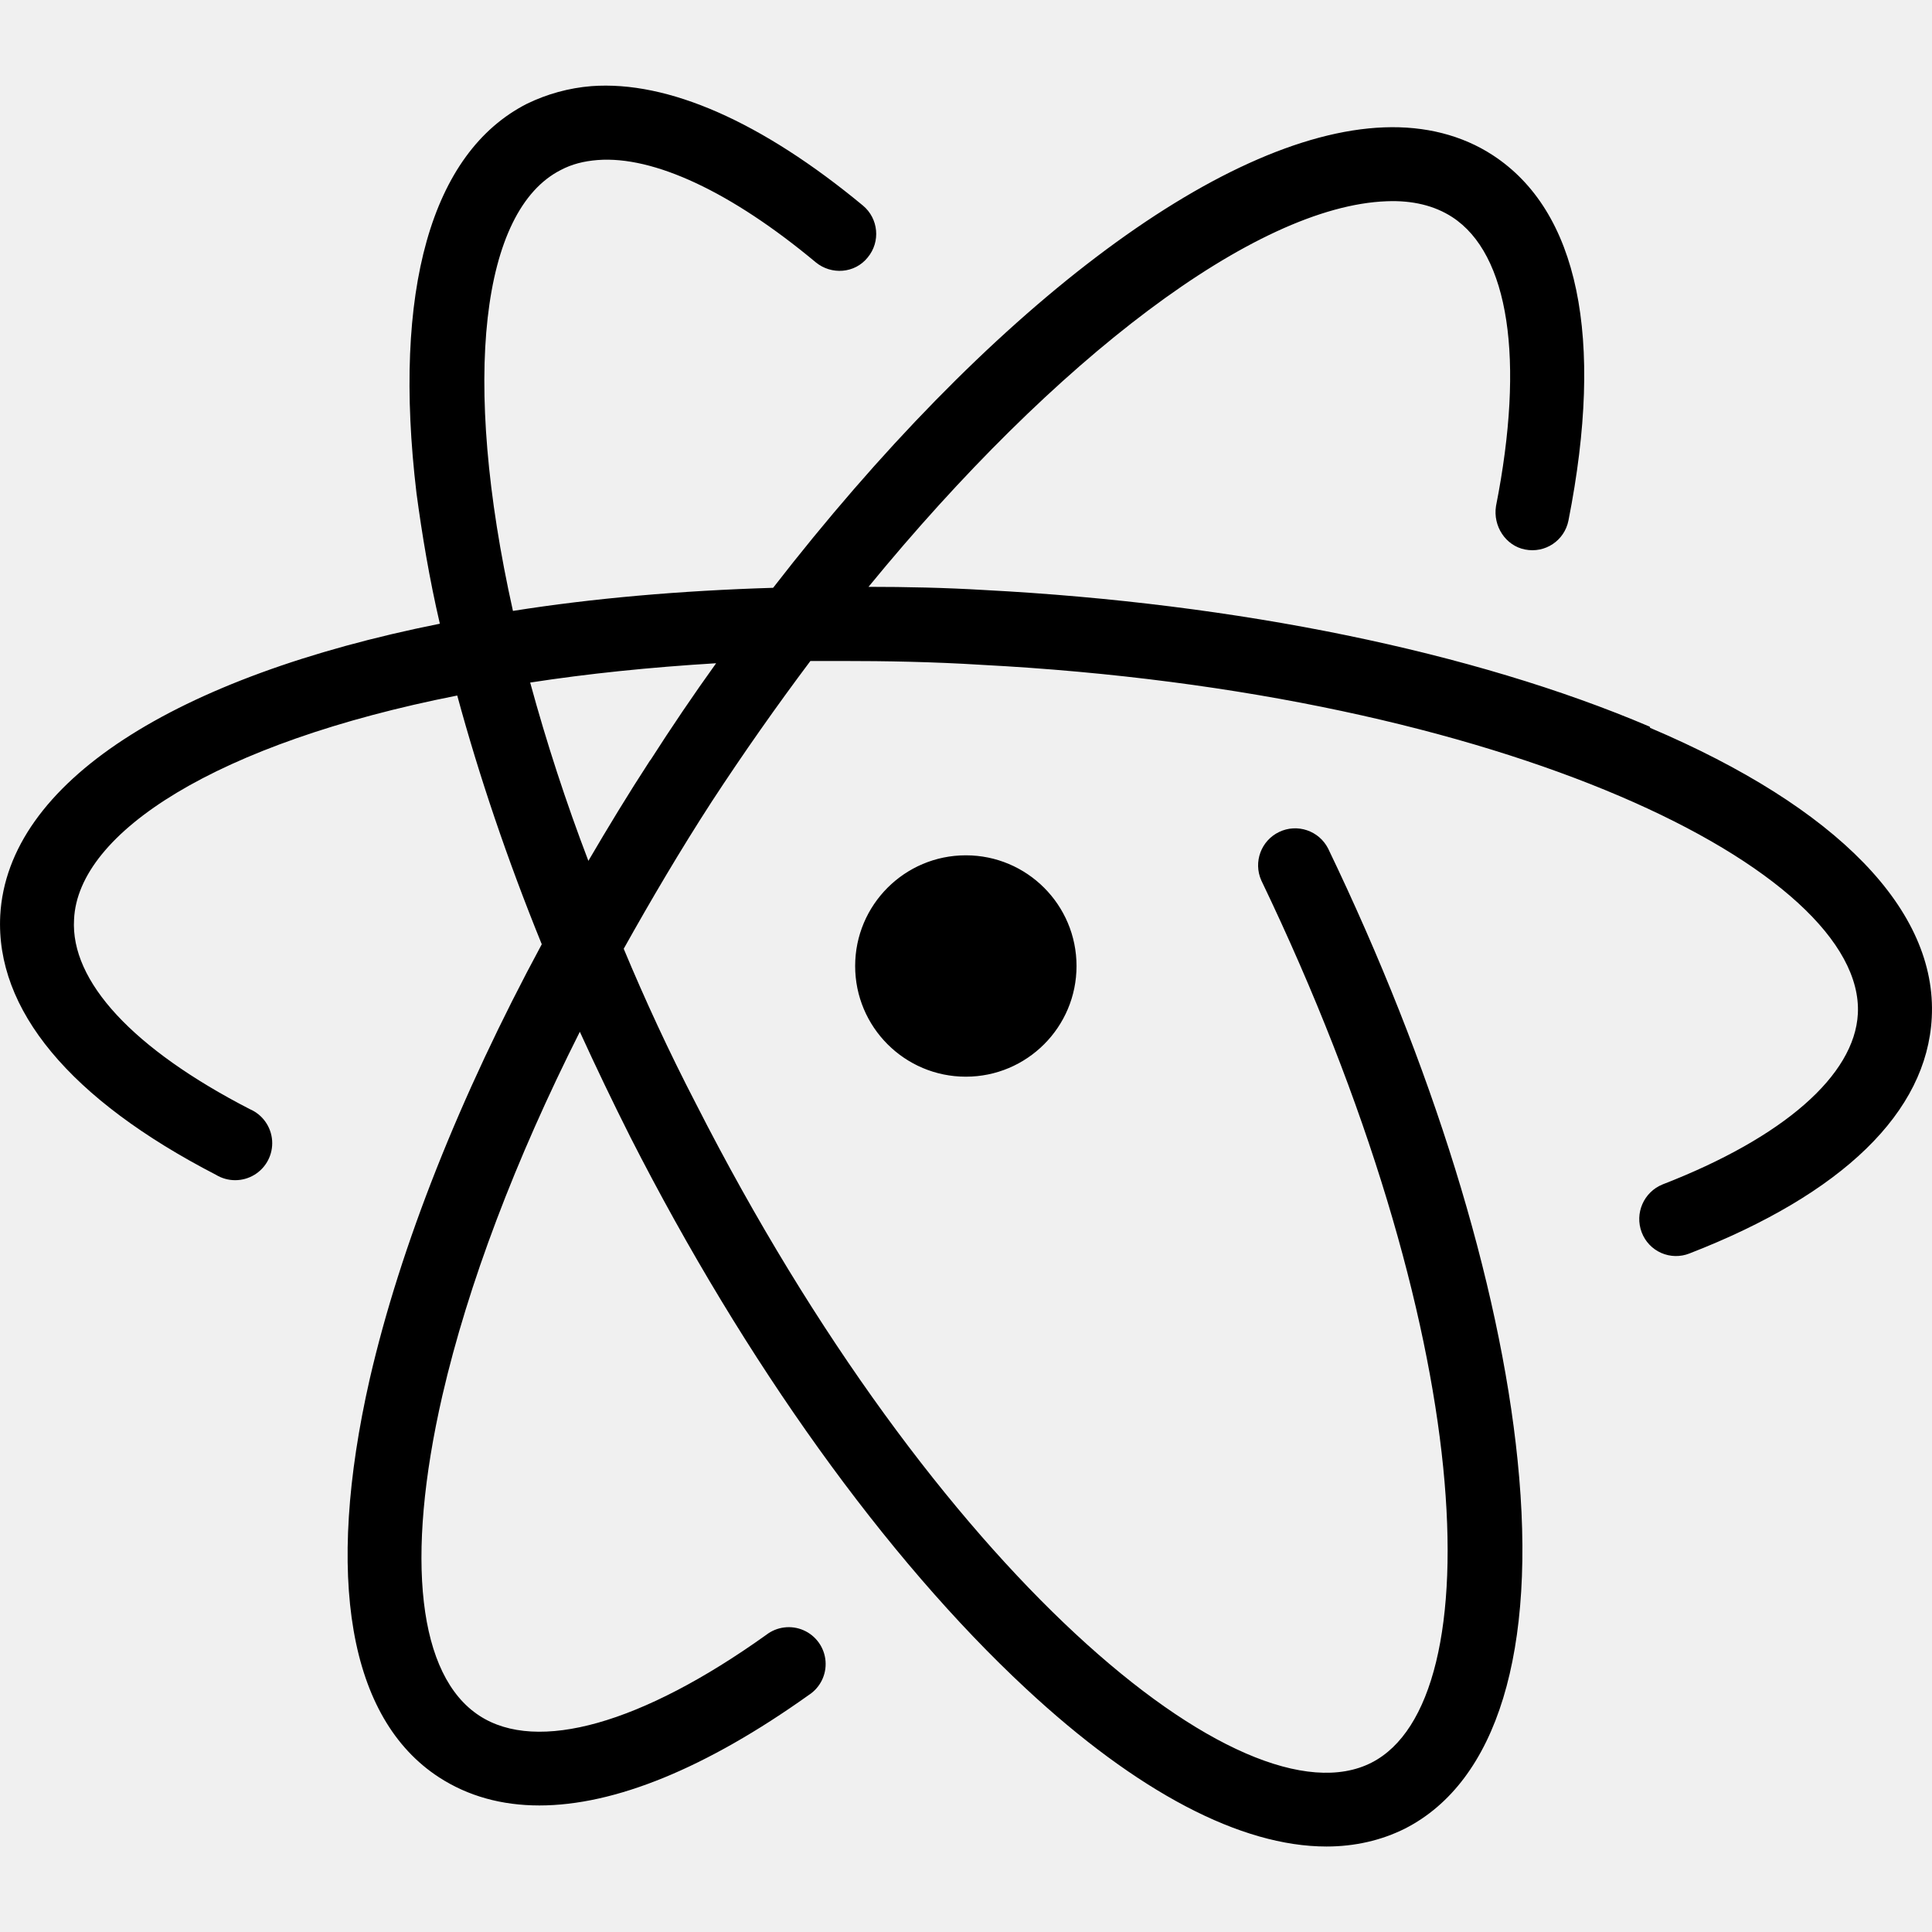
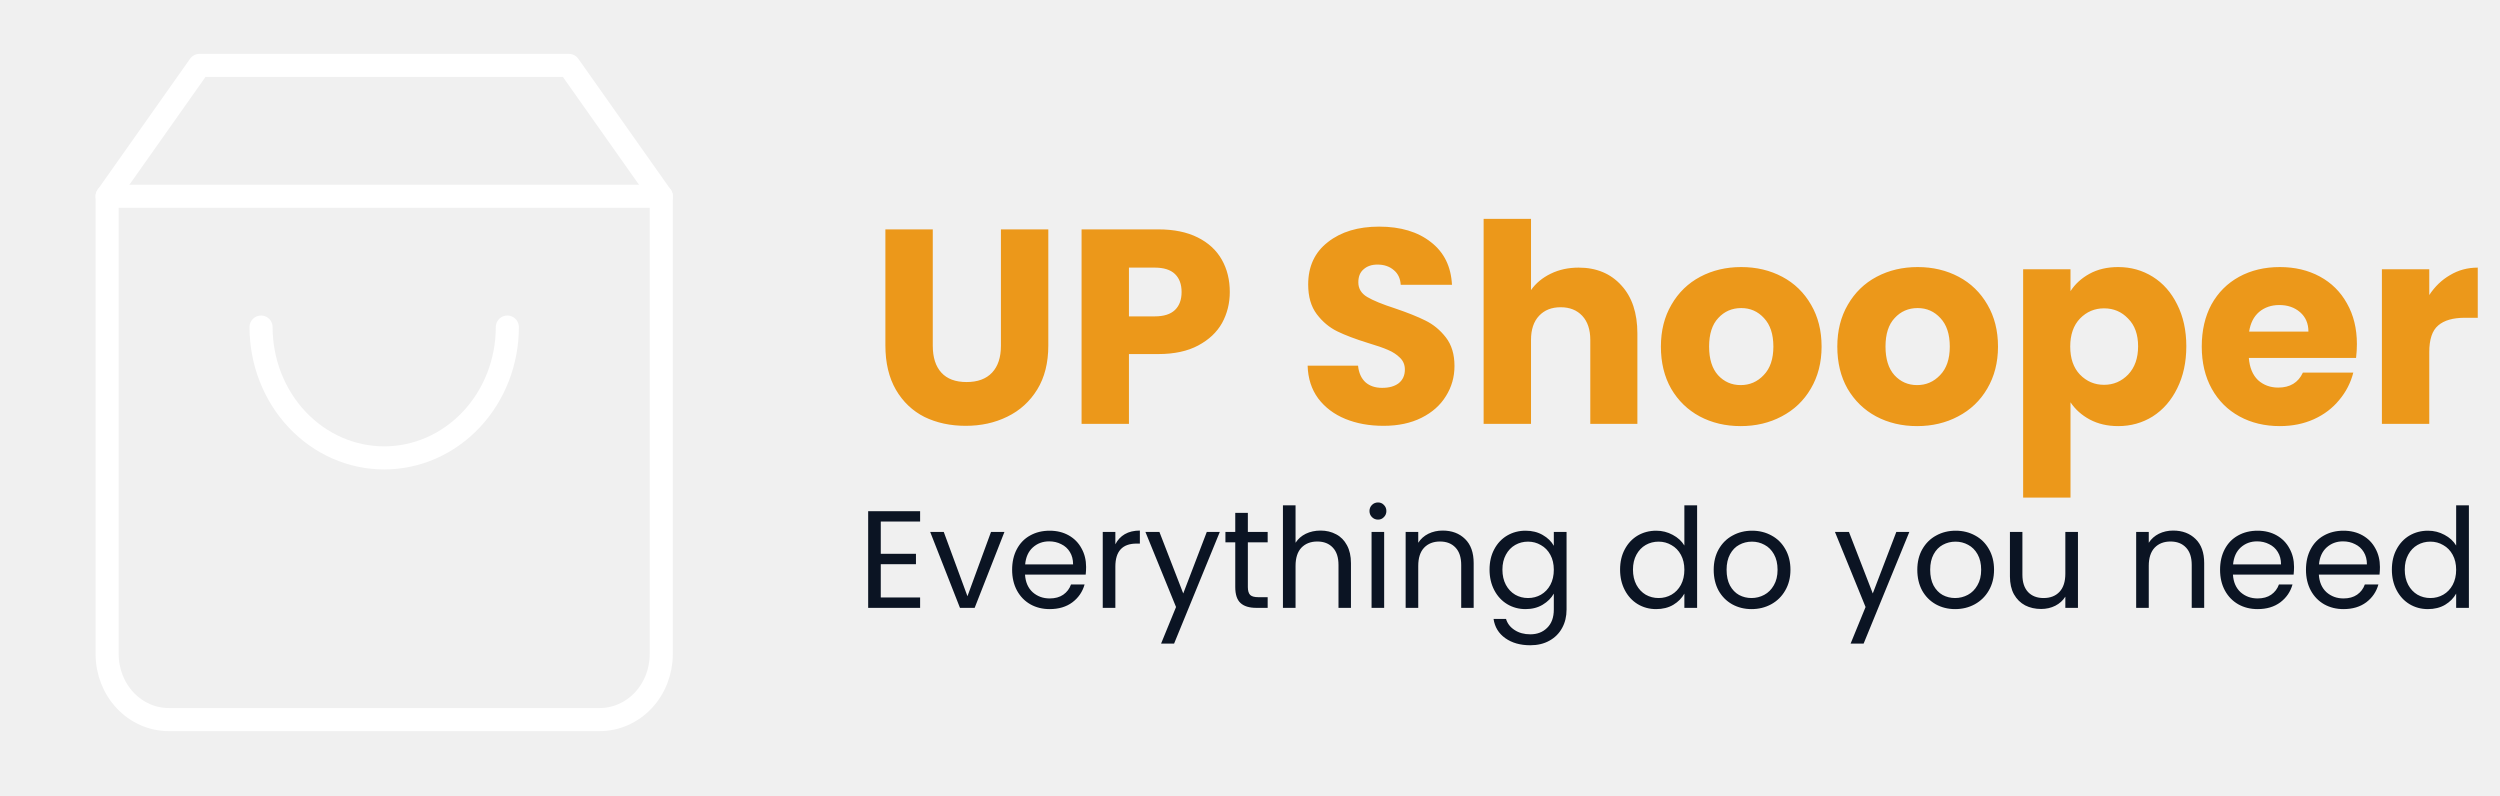
- <svg xmlns="http://www.w3.org/2000/svg" role="img" viewBox="0 0 24 24">
-   <path d="M20.489 9.025c-2.183-.93-5.116-1.53-8.25-1.695-.5-.03-.987-.04-1.45-.04 2.318-2.83 4.802-4.73 6.437-4.79.322-.013.595.055.813.196.706.458.905 1.768.545 3.59-.04.25.12.493.36.54.25.05.49-.11.54-.36.45-2.28.12-3.846-.94-4.538-.38-.248-.84-.365-1.35-.346-2.05.077-4.94 2.3-7.59 5.72-1.154.035-2.24.13-3.232.287-.646-2.897-.39-4.977.594-5.477.138-.073.285-.11.457-.124.697-.054 1.66.395 2.71 1.27.194.16.486.14.646-.06a.458.458 0 00-.06-.645C9.459 1.51 8.297 1 7.347 1.07a2.244 2.244 0 00-.803.22c-1.19.607-1.67 2.327-1.37 4.838.07.52.16 1.062.29 1.62-3.281.656-5.371 1.97-5.461 3.624-.06 1.17.865 2.284 2.68 3.222a.46.46 0 10.42-.816C1.653 13.031.873 12.19.92 11.42c.05-1.08 1.772-2.19 4.76-2.78.27.994.62 2.032 1.05 3.09-1.018 1.888-1.756 3.747-2.137 5.4-.56 2.465-.26 4.22.86 4.948.36.234.78.35 1.247.35.935 0 2.067-.46 3.347-1.372a.458.458 0 10-.53-.746c-1.544 1.103-2.844 1.472-3.562 1.003-.76-.495-.926-1.943-.46-3.976.32-1.386.907-2.93 1.708-4.52.2.438.41.876.63 1.313 1.425 2.796 3.17 5.227 4.91 6.845 1.386 1.29 2.674 1.963 3.735 1.963.35 0 .68-.075.976-.223 1.145-.585 1.64-2.21 1.398-4.575-.224-2.213-1.06-4.91-2.354-7.6a.46.46 0 00-.83.396c2.69 5.602 2.88 10.19 1.37 10.96-1.59.813-5.424-2.355-8.39-8.18-.34-.655-.637-1.3-.9-1.93.34-.608.7-1.22 1.095-1.83.395-.604.806-1.188 1.224-1.745h.394c.54 0 1.126.01 1.734.048 6.53.343 10.975 2.56 10.884 4.334-.04.765-.924 1.538-2.425 2.12a.464.464 0 00-.26.596.455.455 0 00.593.262c1.905-.74 2.95-1.756 3.01-2.93.07-1.33-1.17-2.61-3.5-3.6v-.01zM8.073 9.45c-.27.415-.52.827-.764 1.244a23.66 23.66 0 01-.723-2.215c.713-.11 1.485-.19 2.31-.24-.28.39-.554.794-.82 1.21v-.01zm3.925 1.175a1.375 1.375 0 100 2.75 1.375 1.375 0 100-2.75z" />
+ <svg xmlns="http://www.w3.org/2000/svg" width="154" height="49" viewBox="0 0 154 49" fill="none">
+   <path d="M12.289 4.03L6.6 12.089V40.296C6.6 41.365 7 42.39 7.711 43.146C8.422 43.901 9.387 44.326 10.393 44.326H36.941C37.947 44.326 38.911 43.901 39.623 43.146C40.334 42.39 40.733 41.365 40.733 40.296V12.089L35.044 4.03H12.289Z" stroke="white" stroke-width="1.422" stroke-linecap="round" stroke-linejoin="round" />
+   <path d="M31.252 20.148C31.252 22.286 30.453 24.335 29.03 25.847C27.608 27.358 25.678 28.207 23.667 28.207C21.655 28.207 19.726 27.358 18.303 25.847C16.881 24.335 16.081 22.286 16.081 20.148" stroke="white" stroke-width="1.422" stroke-linecap="round" stroke-linejoin="round" />
+   <path d="M6.6 12.089H40.733" stroke="white" stroke-width="1.422" stroke-linecap="round" stroke-linejoin="round" />
+   <path d="M57.459 14.13V21.298C57.459 22.015 57.635 22.567 57.988 22.954C58.34 23.341 58.858 23.534 59.541 23.534C60.224 23.534 60.747 23.341 61.111 22.954C61.475 22.567 61.657 22.015 61.657 21.298V14.13H64.576V21.281C64.576 22.351 64.348 23.255 63.893 23.995C63.438 24.734 62.823 25.292 62.05 25.667C61.287 26.043 60.434 26.231 59.49 26.231C58.545 26.231 57.698 26.049 56.947 25.684C56.207 25.309 55.621 24.751 55.189 24.012C54.756 23.261 54.54 22.351 54.54 21.281V14.13H57.459ZM75.755 17.987C75.755 18.681 75.596 19.319 75.278 19.899C74.959 20.468 74.47 20.928 73.81 21.281C73.15 21.634 72.331 21.81 71.352 21.81H69.543V26.111H66.625V14.13H71.352C72.308 14.13 73.116 14.295 73.776 14.625C74.436 14.955 74.931 15.41 75.26 15.991C75.591 16.571 75.755 17.236 75.755 17.987ZM71.13 19.489C71.688 19.489 72.103 19.358 72.376 19.097C72.649 18.835 72.786 18.465 72.786 17.987C72.786 17.509 72.649 17.14 72.376 16.878C72.103 16.616 71.688 16.485 71.13 16.485H69.543V19.489H71.13ZM85.226 26.231C84.35 26.231 83.565 26.088 82.871 25.804C82.177 25.519 81.62 25.099 81.199 24.541C80.789 23.983 80.573 23.312 80.55 22.527H83.656C83.702 22.971 83.855 23.312 84.117 23.551C84.379 23.779 84.72 23.892 85.141 23.892C85.573 23.892 85.915 23.796 86.165 23.602C86.415 23.398 86.54 23.119 86.54 22.766C86.54 22.47 86.438 22.226 86.233 22.032C86.04 21.839 85.795 21.679 85.499 21.554C85.215 21.429 84.805 21.287 84.271 21.128C83.497 20.889 82.865 20.65 82.376 20.411C81.887 20.172 81.466 19.819 81.113 19.353C80.761 18.886 80.584 18.277 80.584 17.526C80.584 16.412 80.988 15.541 81.796 14.915C82.604 14.278 83.656 13.96 84.953 13.96C86.273 13.96 87.337 14.278 88.145 14.915C88.953 15.541 89.385 16.417 89.442 17.544H86.284C86.262 17.157 86.12 16.855 85.858 16.639C85.596 16.412 85.26 16.298 84.851 16.298C84.498 16.298 84.214 16.395 83.998 16.588C83.781 16.77 83.673 17.037 83.673 17.39C83.673 17.777 83.855 18.078 84.219 18.294C84.584 18.511 85.152 18.744 85.926 18.994C86.7 19.256 87.326 19.506 87.803 19.745C88.293 19.984 88.714 20.331 89.066 20.786C89.419 21.241 89.596 21.827 89.596 22.544C89.596 23.227 89.419 23.847 89.066 24.404C88.725 24.962 88.224 25.406 87.564 25.736C86.905 26.066 86.125 26.231 85.226 26.231ZM97.245 16.485C98.338 16.485 99.214 16.85 99.874 17.578C100.534 18.295 100.863 19.284 100.863 20.547V26.111H97.962V20.94C97.962 20.303 97.797 19.808 97.467 19.455C97.137 19.102 96.694 18.926 96.136 18.926C95.579 18.926 95.135 19.102 94.805 19.455C94.475 19.808 94.31 20.303 94.31 20.94V26.111H91.391V13.482H94.31V17.868C94.606 17.447 95.01 17.111 95.522 16.861C96.034 16.611 96.608 16.485 97.245 16.485ZM107.226 26.248C106.293 26.248 105.451 26.049 104.701 25.65C103.961 25.252 103.375 24.683 102.943 23.944C102.522 23.204 102.311 22.339 102.311 21.349C102.311 20.371 102.527 19.512 102.96 18.772C103.392 18.021 103.984 17.447 104.735 17.049C105.486 16.651 106.328 16.451 107.261 16.451C108.194 16.451 109.035 16.651 109.786 17.049C110.537 17.447 111.129 18.021 111.561 18.772C111.994 19.512 112.21 20.371 112.21 21.349C112.21 22.328 111.988 23.193 111.544 23.944C111.112 24.683 110.515 25.252 109.752 25.65C109.001 26.049 108.159 26.248 107.226 26.248ZM107.226 23.722C107.784 23.722 108.256 23.517 108.643 23.107C109.041 22.698 109.24 22.112 109.24 21.349C109.24 20.587 109.047 20.001 108.66 19.592C108.285 19.182 107.818 18.977 107.261 18.977C106.692 18.977 106.219 19.182 105.844 19.592C105.469 19.99 105.281 20.576 105.281 21.349C105.281 22.112 105.463 22.698 105.827 23.107C106.202 23.517 106.669 23.722 107.226 23.722ZM118.093 26.248C117.16 26.248 116.318 26.049 115.567 25.65C114.828 25.252 114.242 24.683 113.809 23.944C113.388 23.204 113.178 22.339 113.178 21.349C113.178 20.371 113.394 19.512 113.826 18.772C114.259 18.021 114.85 17.447 115.601 17.049C116.352 16.651 117.194 16.451 118.127 16.451C119.06 16.451 119.902 16.651 120.653 17.049C121.404 17.447 121.996 18.021 122.428 18.772C122.86 19.512 123.077 20.371 123.077 21.349C123.077 22.328 122.855 23.193 122.411 23.944C121.979 24.683 121.381 25.252 120.619 25.65C119.868 26.049 119.026 26.248 118.093 26.248ZM118.093 23.722C118.651 23.722 119.123 23.517 119.51 23.107C119.908 22.698 120.107 22.112 120.107 21.349C120.107 20.587 119.914 20.001 119.527 19.592C119.151 19.182 118.685 18.977 118.127 18.977C117.558 18.977 117.086 19.182 116.711 19.592C116.335 19.99 116.147 20.576 116.147 21.349C116.147 22.112 116.33 22.698 116.694 23.107C117.069 23.517 117.536 23.722 118.093 23.722ZM127.543 17.936C127.828 17.492 128.22 17.134 128.721 16.861C129.221 16.588 129.807 16.451 130.479 16.451C131.264 16.451 131.975 16.651 132.612 17.049C133.249 17.447 133.75 18.016 134.114 18.755C134.489 19.495 134.677 20.354 134.677 21.332C134.677 22.311 134.489 23.176 134.114 23.927C133.75 24.666 133.249 25.241 132.612 25.65C131.975 26.049 131.264 26.248 130.479 26.248C129.819 26.248 129.233 26.111 128.721 25.838C128.22 25.565 127.828 25.212 127.543 24.78V30.651H124.625V16.588H127.543V17.936ZM131.707 21.332C131.707 20.604 131.503 20.035 131.093 19.626C130.695 19.205 130.2 18.994 129.608 18.994C129.028 18.994 128.533 19.205 128.123 19.626C127.725 20.047 127.526 20.621 127.526 21.349C127.526 22.078 127.725 22.652 128.123 23.073C128.533 23.494 129.028 23.705 129.608 23.705C130.189 23.705 130.683 23.494 131.093 23.073C131.503 22.641 131.707 22.061 131.707 21.332ZM145.185 21.196C145.185 21.469 145.168 21.753 145.134 22.049H138.529C138.575 22.641 138.762 23.096 139.092 23.415C139.434 23.722 139.849 23.875 140.338 23.875C141.066 23.875 141.573 23.568 141.857 22.954H144.963C144.804 23.579 144.514 24.143 144.093 24.643C143.683 25.144 143.166 25.537 142.54 25.821C141.914 26.105 141.214 26.248 140.441 26.248C139.508 26.248 138.677 26.049 137.949 25.65C137.221 25.252 136.652 24.683 136.242 23.944C135.833 23.204 135.628 22.339 135.628 21.349C135.628 20.36 135.827 19.495 136.225 18.755C136.635 18.016 137.204 17.447 137.932 17.049C138.66 16.651 139.496 16.451 140.441 16.451C141.362 16.451 142.181 16.645 142.898 17.032C143.615 17.419 144.173 17.97 144.571 18.687C144.98 19.404 145.185 20.24 145.185 21.196ZM142.199 20.428C142.199 19.927 142.028 19.529 141.687 19.233C141.345 18.937 140.919 18.79 140.407 18.79C139.917 18.79 139.502 18.932 139.161 19.216C138.831 19.501 138.626 19.904 138.546 20.428H142.199ZM149.643 18.175C149.985 17.652 150.411 17.242 150.923 16.946C151.435 16.639 152.004 16.485 152.63 16.485V19.575H151.828C151.1 19.575 150.553 19.734 150.189 20.052C149.825 20.36 149.643 20.906 149.643 21.691V26.111H146.725V16.588H149.643V18.175Z" fill="#EC981A" />
+   <path d="M54.256 32.128V34.116H56.423V34.756H54.256V36.804H56.679V37.444H53.479V31.488H56.679V32.128H54.256ZM59.595 36.728L61.046 32.768H61.873L60.039 37.444H59.134L57.3 32.768H58.136L59.595 36.728ZM66.904 34.927C66.904 35.075 66.896 35.231 66.879 35.396H63.141C63.17 35.857 63.326 36.218 63.611 36.48C63.901 36.736 64.251 36.864 64.66 36.864C64.996 36.864 65.275 36.787 65.496 36.634C65.724 36.474 65.883 36.264 65.974 36.002H66.811C66.685 36.452 66.435 36.819 66.059 37.103C65.684 37.382 65.218 37.521 64.66 37.521C64.216 37.521 63.818 37.422 63.465 37.223C63.118 37.023 62.845 36.742 62.646 36.378C62.447 36.008 62.347 35.581 62.347 35.098C62.347 34.614 62.444 34.19 62.638 33.826C62.831 33.462 63.101 33.183 63.448 32.99C63.801 32.791 64.205 32.691 64.66 32.691C65.104 32.691 65.496 32.788 65.838 32.981C66.179 33.175 66.441 33.442 66.623 33.784C66.811 34.119 66.904 34.5 66.904 34.927ZM66.102 34.765C66.102 34.469 66.037 34.216 65.906 34.005C65.775 33.789 65.596 33.627 65.368 33.519C65.147 33.405 64.899 33.348 64.626 33.348C64.233 33.348 63.898 33.474 63.619 33.724C63.346 33.974 63.19 34.321 63.15 34.765H66.102ZM68.706 33.528C68.842 33.26 69.036 33.053 69.286 32.905C69.542 32.757 69.852 32.683 70.216 32.683V33.485H70.011C69.141 33.485 68.706 33.957 68.706 34.901V37.444H67.929V32.768H68.706V33.528ZM75.14 32.768L72.324 39.646H71.522L72.444 37.393L70.558 32.768H71.42L72.888 36.557L74.338 32.768H75.14ZM76.868 33.408V36.164C76.868 36.392 76.917 36.554 77.013 36.651C77.11 36.742 77.278 36.787 77.517 36.787H78.088V37.444H77.389C76.956 37.444 76.632 37.345 76.416 37.146C76.2 36.947 76.092 36.62 76.092 36.164V33.408H75.486V32.768H76.092V31.591H76.868V32.768H78.088V33.408H76.868ZM81.35 32.683C81.703 32.683 82.022 32.76 82.306 32.913C82.591 33.061 82.812 33.286 82.972 33.587C83.137 33.889 83.219 34.256 83.219 34.688V37.444H82.451V34.799C82.451 34.333 82.335 33.977 82.101 33.732C81.868 33.482 81.549 33.357 81.146 33.357C80.736 33.357 80.409 33.485 80.164 33.741C79.925 33.997 79.806 34.37 79.806 34.859V37.444H79.029V31.13H79.806V33.434C79.96 33.195 80.17 33.01 80.437 32.879C80.71 32.748 81.015 32.683 81.35 32.683ZM84.889 32.009C84.741 32.009 84.616 31.957 84.513 31.855C84.411 31.753 84.36 31.628 84.36 31.48C84.36 31.332 84.411 31.207 84.513 31.104C84.616 31.002 84.741 30.951 84.889 30.951C85.031 30.951 85.15 31.002 85.247 31.104C85.35 31.207 85.401 31.332 85.401 31.48C85.401 31.628 85.35 31.753 85.247 31.855C85.15 31.957 85.031 32.009 84.889 32.009ZM85.264 32.768V37.444H84.488V32.768H85.264ZM88.866 32.683C89.435 32.683 89.896 32.856 90.249 33.203C90.601 33.545 90.778 34.04 90.778 34.688V37.444H90.01V34.799C90.01 34.333 89.893 33.977 89.66 33.732C89.426 33.482 89.108 33.357 88.704 33.357C88.294 33.357 87.967 33.485 87.723 33.741C87.484 33.997 87.364 34.37 87.364 34.859V37.444H86.588V32.768H87.364V33.434C87.518 33.195 87.725 33.01 87.987 32.879C88.254 32.748 88.547 32.683 88.866 32.683ZM93.975 32.691C94.378 32.691 94.731 32.779 95.033 32.956C95.34 33.132 95.567 33.354 95.715 33.621V32.768H96.5V37.547C96.5 37.974 96.409 38.352 96.227 38.682C96.045 39.017 95.784 39.279 95.442 39.467C95.107 39.655 94.714 39.748 94.265 39.748C93.65 39.748 93.138 39.603 92.729 39.313C92.319 39.023 92.077 38.628 92.003 38.127H92.771C92.857 38.411 93.033 38.639 93.3 38.81C93.568 38.986 93.889 39.074 94.265 39.074C94.691 39.074 95.038 38.941 95.306 38.673C95.579 38.406 95.715 38.03 95.715 37.547V36.566C95.562 36.839 95.334 37.066 95.033 37.248C94.731 37.43 94.378 37.521 93.975 37.521C93.559 37.521 93.181 37.419 92.84 37.214C92.504 37.009 92.239 36.722 92.046 36.352C91.853 35.982 91.756 35.561 91.756 35.089C91.756 34.611 91.853 34.193 92.046 33.835C92.239 33.471 92.504 33.189 92.84 32.99C93.181 32.791 93.559 32.691 93.975 32.691ZM95.715 35.098C95.715 34.745 95.644 34.438 95.502 34.176C95.36 33.914 95.166 33.715 94.922 33.579C94.683 33.437 94.418 33.365 94.128 33.365C93.838 33.365 93.573 33.434 93.335 33.57C93.096 33.707 92.905 33.906 92.763 34.168C92.621 34.429 92.549 34.736 92.549 35.089C92.549 35.448 92.621 35.761 92.763 36.028C92.905 36.29 93.096 36.492 93.335 36.634C93.573 36.77 93.838 36.839 94.128 36.839C94.418 36.839 94.683 36.77 94.922 36.634C95.166 36.492 95.36 36.29 95.502 36.028C95.644 35.761 95.715 35.45 95.715 35.098ZM99.797 35.089C99.797 34.611 99.894 34.193 100.088 33.835C100.281 33.471 100.546 33.189 100.881 32.99C101.223 32.791 101.604 32.691 102.025 32.691C102.389 32.691 102.727 32.777 103.04 32.947C103.353 33.112 103.592 33.331 103.757 33.604V31.13H104.542V37.444H103.757V36.566C103.603 36.844 103.376 37.075 103.074 37.257C102.773 37.433 102.42 37.521 102.016 37.521C101.601 37.521 101.223 37.419 100.881 37.214C100.546 37.009 100.281 36.722 100.088 36.352C99.894 35.982 99.797 35.561 99.797 35.089ZM103.757 35.098C103.757 34.745 103.686 34.438 103.544 34.176C103.401 33.914 103.208 33.715 102.963 33.579C102.724 33.437 102.46 33.365 102.17 33.365C101.88 33.365 101.615 33.434 101.376 33.57C101.137 33.707 100.947 33.906 100.804 34.168C100.662 34.429 100.591 34.736 100.591 35.089C100.591 35.448 100.662 35.761 100.804 36.028C100.947 36.29 101.137 36.492 101.376 36.634C101.615 36.77 101.88 36.839 102.17 36.839C102.46 36.839 102.724 36.77 102.963 36.634C103.208 36.492 103.401 36.29 103.544 36.028C103.686 35.761 103.757 35.45 103.757 35.098ZM107.894 37.521C107.456 37.521 107.058 37.422 106.699 37.223C106.346 37.023 106.068 36.742 105.863 36.378C105.664 36.008 105.564 35.581 105.564 35.098C105.564 34.62 105.667 34.199 105.871 33.835C106.082 33.465 106.366 33.183 106.725 32.99C107.083 32.791 107.484 32.691 107.928 32.691C108.372 32.691 108.773 32.791 109.131 32.99C109.49 33.183 109.771 33.462 109.976 33.826C110.186 34.19 110.292 34.614 110.292 35.098C110.292 35.581 110.184 36.008 109.967 36.378C109.757 36.742 109.47 37.023 109.106 37.223C108.741 37.422 108.338 37.521 107.894 37.521ZM107.894 36.839C108.173 36.839 108.434 36.773 108.679 36.642C108.923 36.511 109.12 36.315 109.268 36.053C109.421 35.792 109.498 35.473 109.498 35.098C109.498 34.722 109.424 34.404 109.276 34.142C109.128 33.88 108.935 33.687 108.696 33.562C108.457 33.431 108.198 33.365 107.919 33.365C107.635 33.365 107.373 33.431 107.134 33.562C106.901 33.687 106.713 33.88 106.571 34.142C106.429 34.404 106.358 34.722 106.358 35.098C106.358 35.479 106.426 35.8 106.563 36.062C106.705 36.324 106.893 36.52 107.126 36.651C107.359 36.776 107.615 36.839 107.894 36.839ZM117.615 32.768L114.799 39.646H113.997L114.919 37.393L113.033 32.768H113.895L115.363 36.557L116.813 32.768H117.615ZM120.435 37.521C119.997 37.521 119.599 37.422 119.241 37.223C118.888 37.023 118.609 36.742 118.405 36.378C118.205 36.008 118.106 35.581 118.106 35.098C118.106 34.62 118.208 34.199 118.413 33.835C118.624 33.465 118.908 33.183 119.266 32.99C119.625 32.791 120.026 32.691 120.47 32.691C120.913 32.691 121.314 32.791 121.673 32.99C122.031 33.183 122.313 33.462 122.518 33.826C122.728 34.19 122.833 34.614 122.833 35.098C122.833 35.581 122.725 36.008 122.509 36.378C122.299 36.742 122.011 37.023 121.647 37.223C121.283 37.422 120.879 37.521 120.435 37.521ZM120.435 36.839C120.714 36.839 120.976 36.773 121.221 36.642C121.465 36.511 121.661 36.315 121.809 36.053C121.963 35.792 122.04 35.473 122.04 35.098C122.04 34.722 121.966 34.404 121.818 34.142C121.67 33.88 121.477 33.687 121.238 33.562C120.999 33.431 120.74 33.365 120.461 33.365C120.177 33.365 119.915 33.431 119.676 33.562C119.443 33.687 119.255 33.88 119.113 34.142C118.971 34.404 118.899 34.722 118.899 35.098C118.899 35.479 118.968 35.8 119.104 36.062C119.246 36.324 119.434 36.52 119.667 36.651C119.901 36.776 120.157 36.839 120.435 36.839ZM128.002 32.768V37.444H127.225V36.753C127.077 36.992 126.869 37.18 126.602 37.316C126.34 37.447 126.05 37.513 125.732 37.513C125.368 37.513 125.04 37.439 124.75 37.291C124.46 37.137 124.23 36.91 124.059 36.608C123.894 36.307 123.812 35.94 123.812 35.507V32.768H124.58V35.405C124.58 35.866 124.696 36.221 124.93 36.472C125.163 36.716 125.481 36.839 125.885 36.839C126.301 36.839 126.628 36.711 126.867 36.455C127.106 36.199 127.225 35.826 127.225 35.337V32.768H128.002ZM133.866 32.683C134.435 32.683 134.896 32.856 135.248 33.203C135.601 33.545 135.778 34.04 135.778 34.688V37.444H135.01V34.799C135.01 34.333 134.893 33.977 134.66 33.732C134.426 33.482 134.108 33.357 133.704 33.357C133.294 33.357 132.967 33.485 132.723 33.741C132.484 33.997 132.364 34.37 132.364 34.859V37.444H131.588V32.768H132.364V33.434C132.518 33.195 132.725 33.01 132.987 32.879C133.255 32.748 133.547 32.683 133.866 32.683ZM141.313 34.927C141.313 35.075 141.304 35.231 141.287 35.396H137.549C137.578 35.857 137.734 36.218 138.019 36.48C138.309 36.736 138.659 36.864 139.068 36.864C139.404 36.864 139.683 36.787 139.905 36.634C140.132 36.474 140.292 36.264 140.383 36.002H141.219C141.094 36.452 140.843 36.819 140.468 37.103C140.092 37.382 139.626 37.521 139.068 37.521C138.625 37.521 138.226 37.422 137.874 37.223C137.527 37.023 137.254 36.742 137.055 36.378C136.855 36.008 136.756 35.581 136.756 35.098C136.756 34.614 136.853 34.19 137.046 33.826C137.239 33.462 137.51 33.183 137.857 32.99C138.209 32.791 138.613 32.691 139.068 32.691C139.512 32.691 139.905 32.788 140.246 32.981C140.587 33.175 140.849 33.442 141.031 33.784C141.219 34.119 141.313 34.5 141.313 34.927ZM140.511 34.765C140.511 34.469 140.445 34.216 140.314 34.005C140.183 33.789 140.004 33.627 139.777 33.519C139.555 33.405 139.307 33.348 139.034 33.348C138.642 33.348 138.306 33.474 138.027 33.724C137.754 33.974 137.598 34.321 137.558 34.765H140.511ZM146.604 34.927C146.604 35.075 146.596 35.231 146.579 35.396H142.841C142.87 35.857 143.026 36.218 143.31 36.48C143.601 36.736 143.95 36.864 144.36 36.864C144.696 36.864 144.974 36.787 145.196 36.634C145.424 36.474 145.583 36.264 145.674 36.002H146.51C146.385 36.452 146.135 36.819 145.76 37.103C145.384 37.382 144.918 37.521 144.36 37.521C143.916 37.521 143.518 37.422 143.165 37.223C142.818 37.023 142.545 36.742 142.346 36.378C142.147 36.008 142.048 35.581 142.048 35.098C142.048 34.614 142.144 34.19 142.338 33.826C142.531 33.462 142.801 33.183 143.148 32.99C143.501 32.791 143.905 32.691 144.36 32.691C144.804 32.691 145.196 32.788 145.538 32.981C145.879 33.175 146.141 33.442 146.323 33.784C146.51 34.119 146.604 34.5 146.604 34.927ZM145.802 34.765C145.802 34.469 145.737 34.216 145.606 34.005C145.475 33.789 145.296 33.627 145.068 33.519C144.846 33.405 144.599 33.348 144.326 33.348C143.933 33.348 143.598 33.474 143.319 33.724C143.046 33.974 142.889 34.321 142.85 34.765H145.802ZM147.339 35.089C147.339 34.611 147.436 34.193 147.629 33.835C147.823 33.471 148.087 33.189 148.423 32.99C148.764 32.791 149.145 32.691 149.566 32.691C149.93 32.691 150.269 32.777 150.582 32.947C150.895 33.112 151.134 33.331 151.299 33.604V31.13H152.084V37.444H151.299V36.566C151.145 36.844 150.918 37.075 150.616 37.257C150.314 37.433 149.962 37.521 149.558 37.521C149.143 37.521 148.764 37.419 148.423 37.214C148.087 37.009 147.823 36.722 147.629 36.352C147.436 35.982 147.339 35.561 147.339 35.089ZM151.299 35.098C151.299 34.745 151.228 34.438 151.085 34.176C150.943 33.914 150.75 33.715 150.505 33.579C150.266 33.437 150.002 33.365 149.711 33.365C149.421 33.365 149.157 33.434 148.918 33.57C148.679 33.707 148.488 33.906 148.346 34.168C148.204 34.429 148.133 34.736 148.133 35.089C148.133 35.448 148.204 35.761 148.346 36.028C148.488 36.29 148.679 36.492 148.918 36.634C149.157 36.77 149.421 36.839 149.711 36.839C150.002 36.839 150.266 36.77 150.505 36.634C150.75 36.492 150.943 36.29 151.085 36.028C151.228 35.761 151.299 35.45 151.299 35.098Z" fill="#0B1423" />
</svg>
